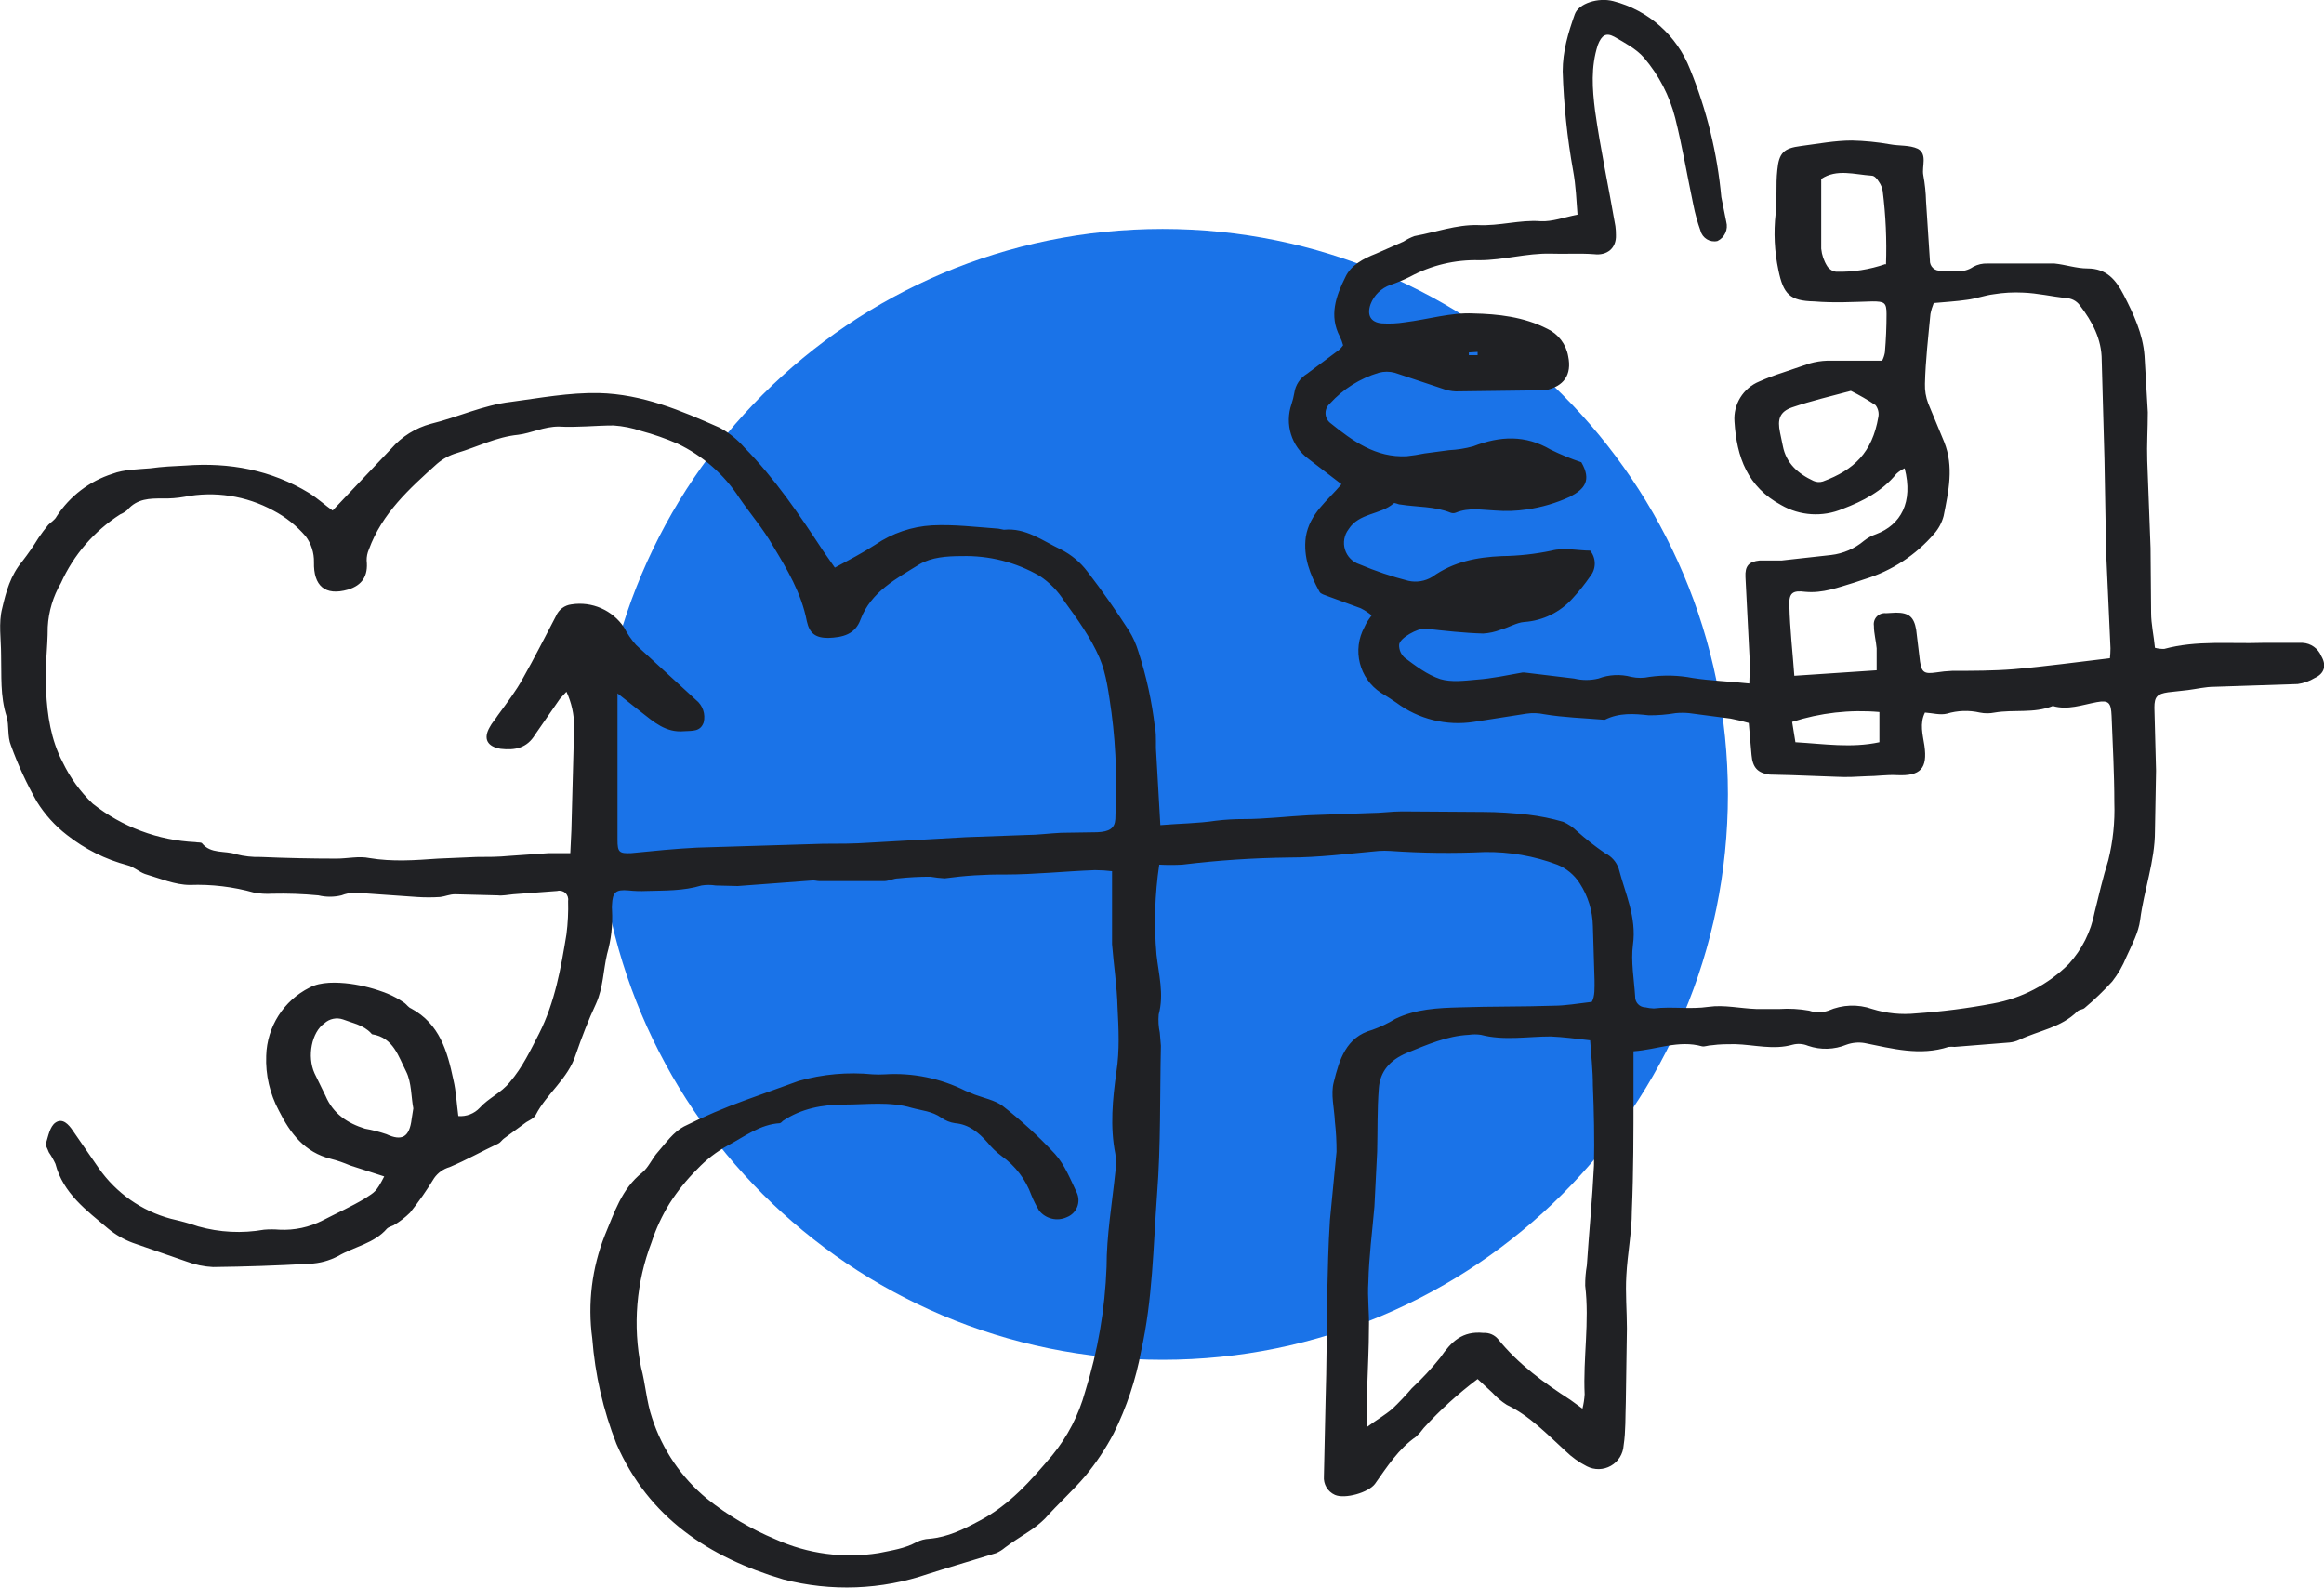
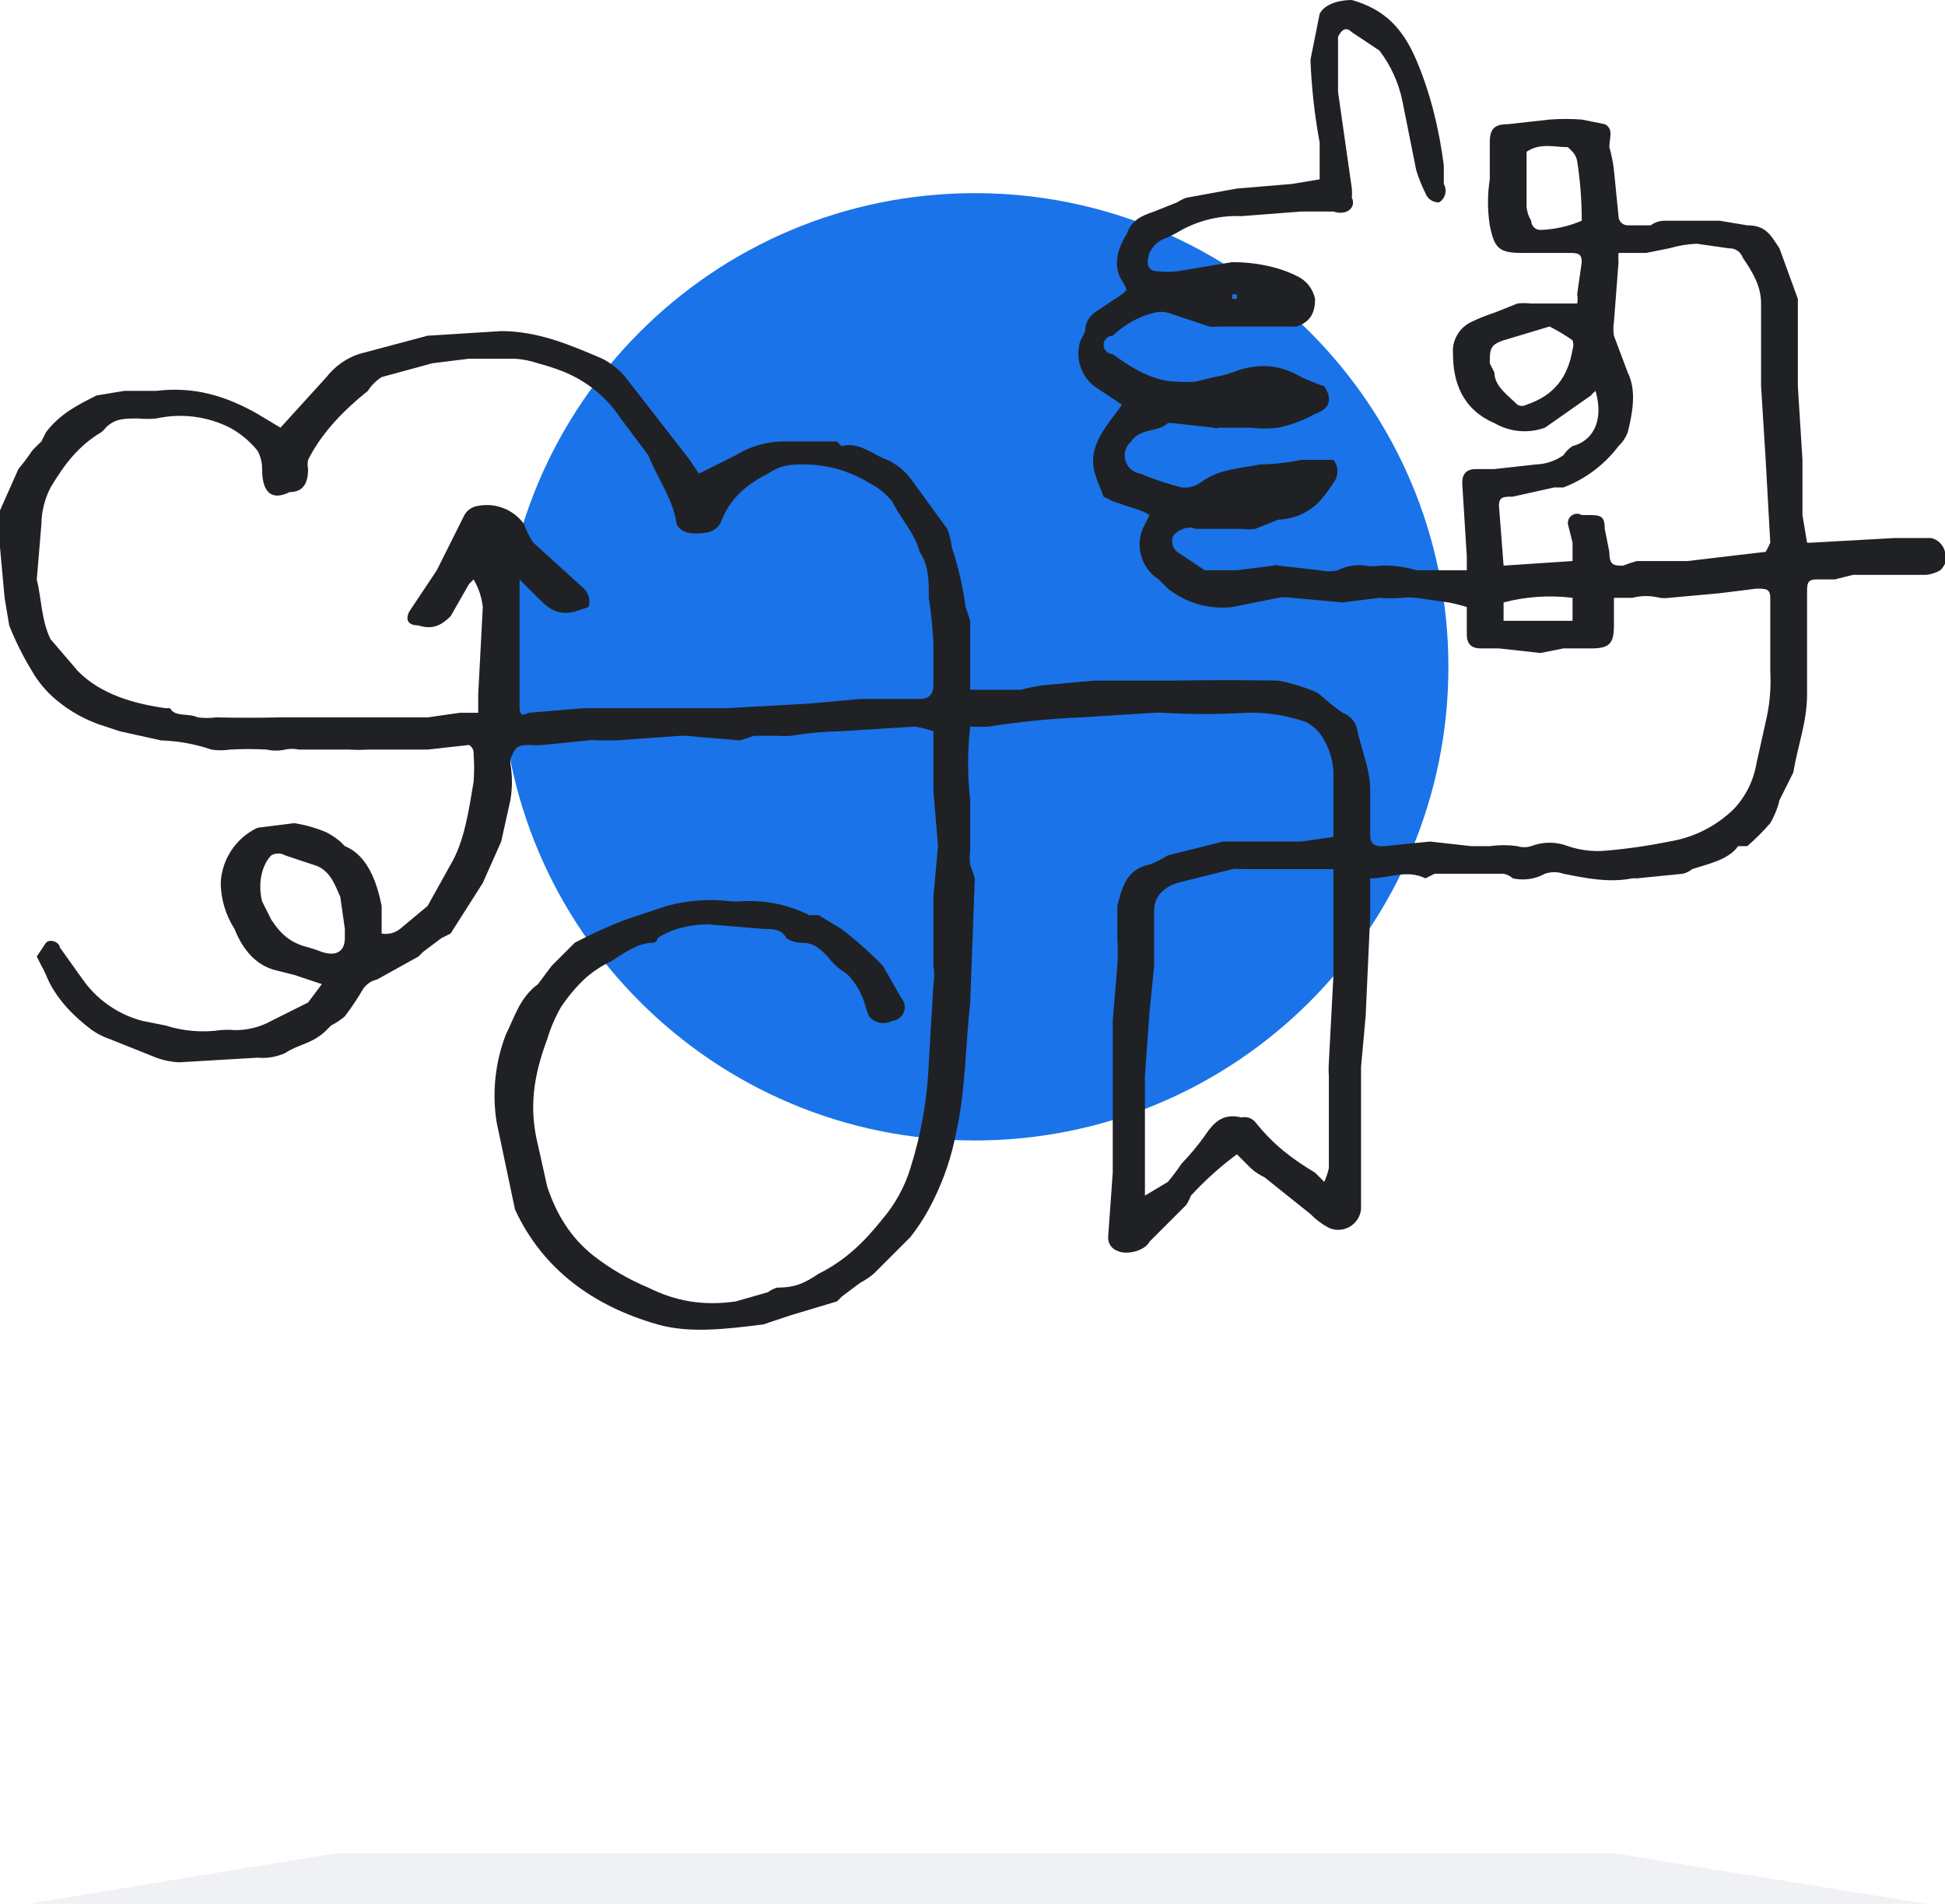
- <svg xmlns="http://www.w3.org/2000/svg" width="423.4" height="289.2">
-   <g data-name="Group 419" transform="translate(-1130.2 -317.3)">
-     <circle data-name="Ellipse 78" cx="103" cy="103" r="103" transform="translate(1239 359)" fill="#1a73e8" />
-     <path data-name="Path 203" d="M1332.9 476a27.3 27.3 0 0 0-3.2-.2c-5.5.2-11 .8-16.4.8a76 76 0 0 0-11 .7 22.5 22.5 0 0 1-2.6-.3c-2 0-3.9.1-5.8.3-.9 0-1.8.5-2.6.5h-11.8c-.5 0-1-.2-1.5-.1l-13.4 1-4-.1a8.2 8.2 0 0 0-2.6 0c-3.3 1-6.6.9-10 1a21.6 21.6 0 0 1-3.3-.1c-2.3-.2-2.9.3-3 2.6a5.8 5.8 0 0 0 0 1 24.3 24.3 0 0 1-.9 8c-.7 3-.7 6.1-2 9-1.4 3-2.6 6.1-3.7 9.3-1.4 4.4-5.3 7.1-7.3 11-.3.6-1.2 1-1.7 1.3l-4.1 3c-.4.3-.6.7-1 .9-3 1.4-5.8 3-8.9 4.3a5.2 5.2 0 0 0-2.8 2 60.2 60.2 0 0 1-4.4 6.3 15.4 15.4 0 0 1-3 2.3c-.4.2-.9.3-1.2.6-2.3 2.7-6 3.3-8.9 5a12.2 12.2 0 0 1-5.2 1.4q-8.8.5-17.6.6a15.8 15.8 0 0 1-4.8-1l-9.8-3.4a15.6 15.6 0 0 1-4.5-2.6c-3.9-3.3-8.2-6.4-9.6-11.8a14.3 14.3 0 0 0-1.2-2.1c-.2-.6-.7-1.3-.5-1.7.4-1.3.7-3 1.7-3.7 1.3-.9 2.4.3 3.2 1.5l4.7 6.8a23.4 23.4 0 0 0 13.1 9.2c1.7.4 3.3.8 5 1.4a26.9 26.9 0 0 0 12 .6 16.6 16.6 0 0 1 2.8 0 15.6 15.6 0 0 0 7.9-1.7c2.5-1.3 5.2-2.5 7.7-4 1.8-1.2 2-1.1 3.5-4l-6.2-2c-1.2-.5-2.3-.9-3.5-1.2-4.8-1.2-7.4-4.6-9.5-8.8a19.5 19.5 0 0 1-2.3-10 14.3 14.3 0 0 1 7.9-12.4c2-1.1 5-1 7.4-.7a29 29 0 0 1 6.8 1.8 16.2 16.2 0 0 1 3.1 1.7c.4.3.7.8 1.2 1 5.2 2.8 6.6 7.8 7.7 13 .5 2.1.6 4.4.9 6.6a4.8 4.8 0 0 0 3.9-1.5c1.6-1.8 3.9-2.7 5.5-4.7 2.3-2.7 3.7-5.7 5.3-8.8 2.9-5.7 4-12 5-18.1a39.3 39.3 0 0 0 .3-6.1 1.6 1.6 0 0 0-2-1.8l-8 .6c-1 .1-2 .3-2.8.2l-7.8-.2c-1 0-1.8.4-2.7.5a32.3 32.3 0 0 1-4.2 0l-11.4-.8a7.4 7.4 0 0 0-2.4.5 9 9 0 0 1-4.2 0 71.2 71.2 0 0 0-8.4-.3 13.4 13.4 0 0 1-3.3-.2 38.2 38.2 0 0 0-11.7-1.4c-2.7 0-5.5-1.2-8.2-2-1.1-.4-2-1.3-3.2-1.6a30.4 30.4 0 0 1-11-5.5 23 23 0 0 1-5.5-6.1 66.3 66.3 0 0 1-4.7-10.2c-.7-1.7-.3-3.6-.8-5.3-1.2-3.7-.9-7.5-1-11.2 0-2.9-.5-5.8.2-8.5.7-3 1.5-6 3.7-8.6a47.1 47.1 0 0 0 2.9-4.2 29.8 29.8 0 0 1 1.8-2.4c.5-.5 1.2-.9 1.5-1.5a19 19 0 0 1 10.2-7.8c2.1-.8 4.6-.8 6.9-1 2.1-.3 4.3-.4 6.4-.5 8-.6 15.6.8 22.5 5 1.6 1 3 2.3 4.3 3.2l10.7-11.3a14.6 14.6 0 0 1 7.2-4.5c4.9-1.2 9.5-3.4 14.6-4 5.3-.7 10.5-1.7 16-1.6 8 .2 15 3.2 22 6.3a16.1 16.1 0 0 1 4.5 3.6c5.6 5.7 10 12.2 14.4 18.9l2.1 3c2.6-1.4 5.1-2.7 7.4-4.2a20.4 20.4 0 0 1 10.3-3.5c4-.2 8 .3 12.1.6l1 .2c4-.4 7 2 10.4 3.6a13.8 13.8 0 0 1 4.8 4c2.7 3.5 5.2 7.1 7.6 10.8a16 16 0 0 1 1.7 3.8 70.5 70.5 0 0 1 3 13.7c.2.9.2 1.8.2 2.7v1.2l.8 14c3.5-.3 6.8-.3 10.1-.8a41.2 41.2 0 0 1 5.1-.3c4 0 7.9-.5 11.8-.7l11.2-.4c2 0 3.9-.3 5.8-.3l14.8.1c2.7 0 5.5.2 8.2.5a39.7 39.7 0 0 1 6.4 1.3 8.5 8.5 0 0 1 2.5 1.7 50.2 50.2 0 0 0 5.1 4 4.9 4.9 0 0 1 2.5 2.8c1.2 4.6 3.3 8.9 2.6 13.9-.4 3 .2 6.3.4 9.4a1.9 1.9 0 0 0 1.9 2 7.6 7.6 0 0 0 1.5.2c3.3-.4 6.6.2 10-.3 2.8-.4 5.8.3 8.7.4h4.2a22.4 22.4 0 0 1 5.4.3 5.4 5.4 0 0 0 3.5 0 10.9 10.9 0 0 1 8-.3 20 20 0 0 0 8 .8 120.1 120.1 0 0 0 14-1.8 26.2 26.2 0 0 0 13.8-7.2 19.3 19.3 0 0 0 4.7-9.4c.8-3.2 1.5-6.3 2.5-9.5a38 38 0 0 0 1.1-10.5c0-5.3-.3-10.6-.5-15.8-.1-2.4-.5-2.9-2.7-2.5-2.7.5-5.3 1.5-8 .7-3.5 1.4-7.1.6-10.6 1.2a6.8 6.8 0 0 1-2.7 0 11.8 11.8 0 0 0-6 .2c-1.2.3-2.6-.1-4-.2-1 2-.4 4-.1 6 .6 4.2-.7 5.6-5 5.4-1.9-.1-3.7.2-5.5.2-1.8.1-3.7.2-5.5.1l-8.2-.3-4-.1c-2.2-.3-3.1-1.3-3.3-3.6l-.5-5.8a34.2 34.2 0 0 0-3.3-.8l-7.6-1a13.3 13.3 0 0 0-2.4 0 28.3 28.3 0 0 1-4.9.4c-2.7-.3-5.4-.5-8 .8a.6.6 0 0 1-.3 0c-3.6-.3-7.2-.4-10.8-1a9 9 0 0 0-3.2-.1l-9.6 1.5a18.8 18.8 0 0 1-14.1-3.5 48 48 0 0 0-2.8-1.8 9.1 9.1 0 0 1-3-12c.3-.7.7-1.3 1.3-2.1a10.8 10.8 0 0 0-2-1.3l-6-2.2c-.5-.2-1.3-.4-1.5-.8-1.7-3.1-3-6.3-2.5-10 .7-4.3 4-6.6 6.5-9.6l-6-4.6a8.8 8.8 0 0 1-3.1-10 13.8 13.8 0 0 0 .5-2 4.9 4.9 0 0 1 2.3-3.5l5.9-4.4a5.5 5.5 0 0 0 .7-.8 9.3 9.3 0 0 0-.6-1.6c-2-3.8-.7-7.4 1-10.8 1-2.2 3.3-3.4 5.6-4.3l5-2.2a10 10 0 0 1 2-1c3.8-.7 7.7-2.1 11.5-2 4 .2 7.7-1 11.5-.7 2.1.1 4.2-.7 6.7-1.2-.2-2.6-.3-5.3-.8-8a124.1 124.1 0 0 1-1.9-18.1c0-3.7 1-7 2.2-10.4.7-2 4.3-3.1 7-2.4a20.5 20.5 0 0 1 14 12.4 81.3 81.3 0 0 1 5.7 23.3l.9 4.5a3 3 0 0 1-1.6 3.5 2.6 2.6 0 0 1-3.1-1.9 31.8 31.8 0 0 1-1.3-4.7c-1.1-5.2-2-10.6-3.3-15.8a27.3 27.3 0 0 0-5.7-11c-1.4-1.6-3.5-2.7-5.4-3.8-1.5-.8-2.3-.3-3 1.5-1.3 4-1 8-.5 12 1 7.1 2.5 14 3.7 21a11.5 11.5 0 0 1 .1 1.6c.1 2.4-1.6 3.8-4 3.5-2.7-.2-5.3 0-7.9-.1-4.4-.1-8.6 1.2-13 1.2a25 25 0 0 0-12.6 3 26.8 26.8 0 0 1-3.6 1.5 6 6 0 0 0-3.6 3.5c-.7 2 0 3.3 2 3.5a18.8 18.8 0 0 0 4.3-.2c4.1-.5 8.3-1.8 12.4-1.6 4.5.1 9.2.6 13.5 2.8a6.8 6.8 0 0 1 3.8 5c.7 3.4-.8 5.5-4.2 6.2a5 5 0 0 1-.9 0l-15.4.2a7.8 7.8 0 0 1-2.4-.5l-8.7-2.9a5.6 5.6 0 0 0-2.9 0 19.7 19.7 0 0 0-8.9 5.6 2.3 2.3 0 0 0 0 3.5c4.1 3.3 8.3 6.4 14 6.1a33.2 33.2 0 0 0 3.2-.5l4.5-.6a20.6 20.6 0 0 0 4.4-.7c4.9-1.9 9.5-2.1 14.1.6a45.3 45.3 0 0 0 5.6 2.3c1.9 3.3.6 4.9-2.1 6.3a28.5 28.5 0 0 1-7.8 2.3 25.1 25.1 0 0 1-5.8.2c-2.4-.1-4.8-.6-7.2.4a1.3 1.3 0 0 1-.9 0c-3-1.2-6.1-1-9.2-1.5-.4 0-1-.4-1.2-.2-2.4 2.1-6.3 1.7-8.2 4.7a4.1 4.1 0 0 0 2 6.4 61.8 61.8 0 0 0 8.9 3 5.9 5.9 0 0 0 4.3-.7c3.9-2.8 8.2-3.6 12.7-3.8a46.8 46.8 0 0 0 9.1-1c2.3-.6 4.8 0 7 0a3.7 3.7 0 0 1 0 4.7 35.8 35.8 0 0 1-3.2 4 13 13 0 0 1-8.8 4.3c-1.4.1-2.8 1-4.3 1.4a10.3 10.3 0 0 1-3.2.7c-3.5-.1-7-.5-10.6-.9-1.2-.1-4.7 1.7-4.7 3a3 3 0 0 0 1 2.3c2 1.5 4.1 3.1 6.5 3.9 2 .6 4.4.3 6.6.1 2.8-.2 5.6-.8 8.4-1.3a1.1 1.1 0 0 1 .3 0l9.1 1.1a9.4 9.4 0 0 0 4.4 0 9.8 9.8 0 0 1 6-.3 7.8 7.8 0 0 0 3.3 0 24 24 0 0 1 7.9.2c3.2.5 6.6.6 10.3 1 0-1.5.2-2.5.1-3.6l-.8-15.8c-.1-2 .6-2.8 2.6-3h4l9-1a11.3 11.3 0 0 0 6-2.6 7.4 7.4 0 0 1 2.2-1.2c4.5-1.7 6.8-5.8 5.2-12a5.7 5.7 0 0 0-1.5 1c-2.6 3.2-6.1 5-9.8 6.4a12.6 12.6 0 0 1-11.2-.7c-6.1-3.3-8.1-8.7-8.5-15.2a7.3 7.3 0 0 1 4.5-7.3 40.4 40.4 0 0 1 4.2-1.6l5-1.7a13.2 13.2 0 0 1 3.2-.5h10a5.2 5.2 0 0 0 .5-1.5c.2-2.3.3-4.7.3-7 0-2.1-.4-2.3-2.6-2.3-3.5.1-7 .3-10.6 0-4.4-.1-5.6-1.3-6.5-5.7a32.3 32.3 0 0 1-.5-10.3c.3-2.6 0-5.2.3-7.9.3-3.2 1.2-4 4.3-4.4s6.2-1 9.3-1a46.1 46.1 0 0 1 7 .7c1.6.3 3.5.1 5 .8 1.8 1 .7 3.2 1 4.8a30.5 30.5 0 0 1 .5 4.8l.7 10.7a1.8 1.8 0 0 0 2 1.9c2 0 4 .6 5.9-.7a5 5 0 0 1 2.6-.6h12.2c2 .2 4 .9 6 .9 3.5 0 5.2 2.1 6.6 4.8 1.8 3.5 3.5 7.1 3.8 11.1l.6 10.3c0 3-.2 5.9-.1 8.8l.6 15.9.1 11.8c0 2.1.5 4.2.7 6.4a5.7 5.7 0 0 0 1.7.2c5.9-1.6 12-.9 17.9-1.1h7.3a3.9 3.9 0 0 1 3.4 2.4c1 1.7.6 3.2-1.2 4a8 8 0 0 1-3.1 1.1l-15.2.5c-1.6 0-3.2.4-4.8.6l-3.6.4c-2 .3-2.5.8-2.5 2.8l.3 11.5-.2 11c0 5.5-2 10.7-2.7 16.2-.3 2.3-1.5 4.5-2.5 6.7a18.4 18.4 0 0 1-2.6 4.5 52.4 52.4 0 0 1-5 4.8c-.3.3-1 .3-1.3.6-3 3-7 3.5-10.6 5.2a5.4 5.4 0 0 1-1.8.5l-10 .8a5.7 5.7 0 0 0-1.1 0c-5.2 1.7-10.3.3-15.3-.7a6.5 6.5 0 0 0-3.3.3 9.9 9.9 0 0 1-7 .2 4.4 4.4 0 0 0-2.8-.2c-3.5 1-7 0-10.5-.1-1.4 0-2.8 0-4.2.2-.7 0-1.3.3-1.8.2-4.3-1.2-8.2.6-12.5.9v7.8c0 7 0 14.2-.3 21.3 0 3.9-.8 7.8-1 11.7-.2 3.2.1 6.5.1 9.7l-.2 13.4c-.1 2.6 0 5.3-.4 7.9a4.6 4.6 0 0 1-6.7 3.8 15.9 15.9 0 0 1-3.9-2.8c-3.3-3-6.5-6.4-10.7-8.4a12.5 12.5 0 0 1-2.6-2.2l-2.7-2.5a71.2 71.2 0 0 0-9.8 8.9 11.3 11.3 0 0 1-1.4 1.6c-3.2 2.2-5.3 5.5-7.5 8.6-1.2 1.6-5.5 2.8-7.3 2a3.4 3.4 0 0 1-2-3.4l.3-13.7c.2-6.4.2-12.9.3-19.3.1-4.5.2-9.1.5-13.7l1.2-12.4a46.5 46.5 0 0 0-.3-5.5c-.1-2.4-.8-5-.2-7.2 1-4 2.2-8.2 7-9.5a22.6 22.6 0 0 0 4.2-2c3.7-1.8 7.8-2 11.8-2.1 5.7-.2 11.4-.1 17-.3 2.2 0 4.4-.4 7-.7.6-1 .5-2.6.5-4l-.3-9.8a14.8 14.8 0 0 0-2.4-7.8 8.7 8.7 0 0 0-4.1-3.4 36.2 36.2 0 0 0-13.2-2.3 149 149 0 0 1-17.2-.2 15.6 15.6 0 0 0-2.1 0c-5.5.5-11 1.2-16.4 1.2a178.7 178.7 0 0 0-19.4 1.3 39.3 39.3 0 0 1-4.2 0 70.2 70.2 0 0 0-.5 16.4c.4 3.6 1.4 7.2.4 10.9a11.1 11.1 0 0 0 .2 3.3l.2 2.4c-.2 9 0 18.1-.7 27.1-.7 9.6-.8 19.1-2.9 28.5a57.2 57.2 0 0 1-5 15 45.1 45.1 0 0 1-5.2 7.8c-2.3 2.7-4.9 5-7.3 7.7a18.2 18.2 0 0 1-3 2.4c-1.5 1-3 1.9-4.3 2.9a6.6 6.6 0 0 1-1.6 1l-9.2 2.8-3.2 1a45.8 45.8 0 0 1-26.4 1c-13.5-4-24.5-11.2-30.4-24.7a66.4 66.4 0 0 1-4.4-19.2 37.4 37.4 0 0 1 2.3-18.8c1.7-4 3-8.4 6.8-11.4 1.2-1 1.8-2.6 2.9-3.8 1.4-1.6 2.8-3.6 4.7-4.6a104.4 104.4 0 0 1 11.2-4.8l9.7-3.5a36.4 36.4 0 0 1 13.5-1.2 19 19 0 0 0 2.2 0 28.7 28.7 0 0 1 14.7 3l1.7.7c1.6.6 3.6 1 5 2a80.5 80.5 0 0 1 9.6 8.8c1.8 2 2.8 4.6 4 7.1a3.3 3.3 0 0 1-1.8 4.4 4.2 4.2 0 0 1-5.1-1.2 19.8 19.8 0 0 1-1.4-2.8 15 15 0 0 0-5.4-7.1 14.3 14.3 0 0 1-2.6-2.5c-1.6-1.8-3.4-3.3-5.9-3.5a5.7 5.7 0 0 1-2.5-1c-1.7-1.2-3.6-1.3-5.4-1.8-4-1.2-8.2-.6-12.2-.6s-7.9.7-11.3 3a1.2 1.2 0 0 1-.5.4c-3.6.2-6.4 2.4-9.4 4a22.8 22.8 0 0 0-5.7 4.4 36.4 36.4 0 0 0-5 6.2 32.8 32.8 0 0 0-3.3 7.1 41 41 0 0 0-1.9 22.8c.8 3 1 6.3 2 9.2a31.7 31.7 0 0 0 10 14.7 52.1 52.1 0 0 0 12.5 7.4 33 33 0 0 0 18.8 2.5c2.4-.5 4.7-.8 6.9-2a5.7 5.7 0 0 1 2.3-.6c3.4-.3 6.2-1.7 9-3.2 5.6-2.9 9.5-7.4 13.4-12a31.3 31.3 0 0 0 6-11.6 86.7 86.7 0 0 0 3.9-22.7c0-5.8 1-11.5 1.6-17.3a12 12 0 0 0 0-3.3c-1-5-.5-10 .2-15 .6-3.9.4-7.8.2-11.7-.1-3.9-.7-7.7-1-11.5v-4.9-.6-7.8zm-98.8-3.3l.2-4.2.5-18.9a15 15 0 0 0-1.4-6.3l-1.2 1.3-4.5 6.5c-1.5 2.5-3.7 2.9-6.3 2.6-2.4-.4-3.2-1.8-2-3.9.4-.8 1-1.4 1.5-2.2 1.6-2.2 3.3-4.4 4.6-6.8 2.1-3.7 4-7.5 6-11.3a3.5 3.5 0 0 1 2.8-2.1 9.7 9.7 0 0 1 9.6 4.2 15.6 15.6 0 0 0 2.2 3.2l10.9 10a4 4 0 0 1 1.4 4.1c-.6 1.7-2 1.5-3.6 1.6-3.3.3-5.5-1.7-7.8-3.5l-4.3-3.4V470.3c0 2.2.3 2.5 2.5 2.4 4-.4 8-.8 12-1l22.9-.7c2.8 0 5.7 0 8.5-.2l17.6-1 11-.4c2 0 4.2-.3 6.3-.4l6.6-.1c2.2-.1 3.2-.7 3.3-2.4.1-3 .2-6.1.1-9.1a97.5 97.5 0 0 0-.8-10.3c-.5-3.4-.9-7-2.2-10-1.6-3.7-4-7-6.4-10.3a15.2 15.2 0 0 0-4.5-4.6 26.9 26.9 0 0 0-14.2-3.6c-2.7 0-5.5.2-7.7 1.5-4.2 2.6-8.8 5-10.7 10-1 2.8-3.3 3.3-5.9 3.4-2.3 0-3.4-.8-3.9-3-1-5.2-3.6-9.5-6.2-13.8-1.7-3-4.1-5.8-6.1-8.7a27.5 27.5 0 0 0-11.3-9.9 47.8 47.8 0 0 0-6.6-2.3 20 20 0 0 0-5-1c-3.4 0-6.7.4-10 .2-2.7 0-5 1.2-7.4 1.5-4 .4-7.4 2.2-11.1 3.3a9.8 9.8 0 0 0-3.7 2c-5 4.5-10 9-12.4 15.6a4.8 4.8 0 0 0-.4 2c.3 2.8-.8 4.5-3.4 5.3-4.2 1.2-6.3-.7-6.2-5a7.6 7.6 0 0 0-1.5-4.7 20 20 0 0 0-5.9-4.7 24.2 24.2 0 0 0-16.2-2.5 20 20 0 0 1-4 .3c-2.3 0-4.6 0-6.4 2.1a4.8 4.8 0 0 1-1.3.8 29 29 0 0 0-10.8 12.5 17.8 17.8 0 0 0-2.4 8c0 4-.6 7.8-.3 11.6.2 4.5.9 9 3 13a26 26 0 0 0 5.5 7.6 32.6 32.6 0 0 0 18.7 7c.4.1 1 0 1.2.2 1.6 2 4.2 1.3 6.2 2a16.3 16.3 0 0 0 4.5.5 319.8 319.8 0 0 0 13.8.3c2 0 4.1-.5 6-.1 4.2.7 8.3.4 12.5.1l7-.3c2 0 4 0 6-.2l7.2-.5h3.9zm280.5-35.5a18.4 18.4 0 0 0 .1-1.8l-.8-17.7-.3-16.8-.5-18c0-3.8-1.7-7-4-10a3.2 3.2 0 0 0-2.5-1.3c-2.6-.3-5.2-.9-7.8-1a25.2 25.2 0 0 0-5.4.3c-1.6.2-3.2.8-4.8 1-2 .3-4 .4-6.1.6a10.7 10.7 0 0 0-.6 2c-.4 4.2-.9 8.5-1 12.7a9.2 9.2 0 0 0 .6 3.6l2.9 7c1.8 4.5.8 9-.1 13.5a8 8 0 0 1-1.7 3.2 27.1 27.1 0 0 1-12.7 8.3l-1.8.6c-3 .9-5.8 2-9 1.7-2.3-.3-3 .2-2.9 2.5.1 4.3.6 8.6.9 12.8l15-1v-4c-.1-1.3-.5-2.7-.5-4.1a2 2 0 0 1 2.2-2.3l1.8-.1c2.4 0 3.3.8 3.7 3.1l.7 5.8c.3 2 .8 2.3 2.9 2a26 26 0 0 1 3-.3c3.7 0 7.5 0 11.2-.3 5.8-.5 11.5-1.3 17.5-2zm-94.7 69.6c-2.6-.3-4.9-.6-7.2-.7-4.2 0-8.5.8-12.7-.3a7.6 7.6 0 0 0-2.2 0c-4 .2-7.6 1.8-11.3 3.3-3.1 1.3-4.9 3.4-5.1 6.5-.3 3.8-.2 7.7-.3 11.5l-.5 10c-.4 4.6-1 9.2-1.1 13.7-.2 2.9.2 5.7.1 8.5 0 3.5-.2 7-.3 10.4v7.5c1.6-1.2 3.2-2.1 4.6-3.3a50.3 50.3 0 0 0 3.5-3.7 53.4 53.4 0 0 0 5.2-5.6c2-2.9 4-4.9 7.9-4.5a3.2 3.2 0 0 1 2.6 1.1c3.7 4.6 8.4 8 13.2 11.1l2.2 1.6a14.4 14.4 0 0 0 .4-2.6c-.3-6.6.9-13.2.1-19.8a20.6 20.6 0 0 1 .3-3.7c.4-6 1-12.1 1.3-18.2.1-4.9 0-9.8-.2-14.6 0-2.7-.3-5.3-.5-8.2zm-214.4 12.4c-.4-2-.3-4.7-1.3-6.7-1.4-2.7-2.3-6.2-6.2-6.8a.5.5 0 0 1-.2-.2c-1.4-1.5-3.3-1.8-5.1-2.5a3.4 3.4 0 0 0-3.4.7c-2.3 1.6-3.2 6-1.8 9.1l2 4.1c1.4 3.3 4 5 7.2 6a25.6 25.6 0 0 1 3.9 1c2.8 1.3 4.2.6 4.6-2.8l.3-1.9zm261.9-130.7c-3.7 1-7.2 1.8-10.7 3-2.3.8-2.7 2.2-2.2 4.6l.5 2.4c.6 3.2 2.8 5.1 5.6 6.4a2.4 2.4 0 0 0 1.7.1c5.7-2.1 9-5.3 10.1-11.7a2.7 2.7 0 0 0-.5-2.2 39.8 39.8 0 0 0-4.5-2.6zm6.4-23a83.5 83.5 0 0 0-.6-13.4 4 4 0 0 0-.7-1.7c-.3-.5-.8-1.1-1.3-1.1-3.1-.2-6.4-1.3-9.2.6v12.7a7.3 7.3 0 0 0 1.1 3.2 2.3 2.3 0 0 0 1.6 1 25.4 25.4 0 0 0 9-1.4zm-16.5 87c5.2.3 10.2 1.1 15.3 0V447a40.3 40.3 0 0 0-15.9 1.8zm-59.5-71v.5h1.6v-.6z" fill="#202124" />
-   </g>
+ <svg xmlns="http://www.w3.org/2000/svg" viewBox="0 0 423 414">
+   <circle cx="103" cy="103" r="103" fill="#1a73e8" transform="translate(109 42)" />
+   <path fill="#202124" d="M203 159a27 27 0 0 0-4-1l-16 1a76 76 0 0 0-11 1 22 22 0 0 1-3 0h-5l-3 1-12-1h-1l-14 1h-4a8 8 0 0 0-2 0l-10 1a22 22 0 0 1-3 0c-3 0-3 1-4 3a6 6 0 0 0 0 1 24 24 0 0 1 0 8l-2 9-4 9-7 11-2 1-4 3-1 1-9 5a5 5 0 0 0-3 2 60 60 0 0 1-4 6 15 15 0 0 1-3 2l-1 1c-3 3-6 3-9 5a12 12 0 0 1-6 1l-17 1a16 16 0 0 1-5-1l-10-4a16 16 0 0 1-4-2c-4-3-8-7-10-12a14 14 0 0 0-1-2l-1-2 2-3c1-1 3 0 3 1l5 7a23 23 0 0 0 13 9l5 1a27 27 0 0 0 12 1 17 17 0 0 1 3 0 16 16 0 0 0 8-2l8-4 3-4-6-2-4-1c-4-1-7-4-9-9a19 19 0 0 1-3-10 14 14 0 0 1 8-12l8-1a29 29 0 0 1 7 2 16 16 0 0 1 3 2l1 1c5 2 7 8 8 13v6a5 5 0 0 0 4-1l6-5 5-9c3-5 4-12 5-18a39 39 0 0 0 0-6 2 2 0 0 0-1-2l-9 1H80a32 32 0 0 1-4 0H65a7 7 0 0 0-3 0 9 9 0 0 1-4 0 71 71 0 0 0-8 0 13 13 0 0 1-4 0 38 38 0 0 0-11-2l-9-2-3-1a30 30 0 0 1-11-6 23 23 0 0 1-5-6 66 66 0 0 1-5-10l-1-6-1-11v-8l4-9a47 47 0 0 0 3-4 30 30 0 0 1 2-2l1-2c3-4 7-6 11-8l6-1h7c8-1 15 1 22 5l5 3 10-11a15 15 0 0 1 7-5l15-4 16-1c8 0 15 3 22 6a16 16 0 0 1 5 4l14 18 2 3 8-4a20 20 0 0 1 10-3h12l1 1c4-1 7 2 10 3a14 14 0 0 1 5 4l8 11a16 16 0 0 1 1 4 71 71 0 0 1 3 13l1 3v15h11a41 41 0 0 1 5-1l11-1h17a720 720 0 0 1 23 0 40 40 0 0 1 7 2 8 8 0 0 1 2 1 50 50 0 0 0 5 4 5 5 0 0 1 3 3c1 5 3 9 3 14v10a2 2 0 0 0 2 2 8 8 0 0 0 1 0l10-1 9 1h4a22 22 0 0 1 6 0 5 5 0 0 0 3 0 11 11 0 0 1 8 0 20 20 0 0 0 8 1 120 120 0 0 0 14-2 26 26 0 0 0 14-7 19 19 0 0 0 5-10l2-9a38 38 0 0 0 1-11v-16c0-2-1-2-3-2l-8 1-11 1a7 7 0 0 1-2 0 12 12 0 0 0-6 0h-4v6c0 4-1 5-5 5h-6l-5 1-9-1h-4c-2 0-3-1-3-3v-6a34 34 0 0 0-4-1l-7-1a13 13 0 0 0-3 0 28 28 0 0 1-5 0l-8 1-11-1a9 9 0 0 0-3 0l-10 2a19 19 0 0 1-14-4l-2-2a9 9 0 0 1-3-12l1-2a11 11 0 0 0-2-1l-6-2-2-1c-1-3-3-6-2-10s4-7 6-10l-6-4a9 9 0 0 1-3-10 14 14 0 0 0 1-2 5 5 0 0 1 2-4l6-4a5 5 0 0 0 1-1 9 9 0 0 0-1-2c-2-3-1-7 1-10 1-3 3-4 6-5l5-2a10 10 0 0 1 2-1l11-2 12-1 6-1v-8a124 124 0 0 1-2-18l2-10c1-2 4-3 7-3 7 2 11 6 14 13s5 15 6 23v4a3 3 0 0 1-1 4 3 3 0 0 1-3-2 32 32 0 0 1-2-5l-3-15a27 27 0 0 0-5-11l-6-4c-1-1-2-1-3 1v12l3 21a12 12 0 0 1 0 2c1 2-1 4-4 3h-7l-13 1a25 25 0 0 0-13 3 27 27 0 0 1-4 2 6 6 0 0 0-3 3c-1 3 0 4 2 4a19 19 0 0 0 4 0l12-2c5 0 10 1 14 3a7 7 0 0 1 4 5c0 3-1 5-4 6a5 5 0 0 1-1 0h-16a8 8 0 0 1-2 0l-9-3a6 6 0 0 0-3 0 20 20 0 0 0-9 5 2 2 0 0 0 0 4c4 3 9 6 14 6a33 33 0 0 0 4 0l4-1a21 21 0 0 0 4-1c5-2 10-2 15 1a45 45 0 0 0 5 2c2 3 1 5-2 6a28 28 0 0 1-8 3 25 25 0 0 1-6 0h-7a1 1 0 0 1-1 0l-9-1h-1c-2 2-6 1-8 4a4 4 0 0 0 2 7 62 62 0 0 0 9 3 6 6 0 0 0 4-1c4-3 8-3 13-4a47 47 0 0 0 9-1h7a4 4 0 0 1 0 5 36 36 0 0 1-3 4 13 13 0 0 1-9 4l-5 2a10 10 0 0 1-3 0h-10c-2-1-5 1-5 2a3 3 0 0 0 1 3l6 4h7l8-1a1 1 0 0 1 1 0l9 1a9 9 0 0 0 4 0 10 10 0 0 1 6-1 8 8 0 0 0 3 0 24 24 0 0 1 8 1h11v-3l-1-16c0-2 1-3 3-3h4l9-1a11 11 0 0 0 6-2 7 7 0 0 1 2-2c4-1 7-5 5-12a6 6 0 0 0-1 1l-10 7a13 13 0 0 1-11-1c-7-3-9-9-9-15a7 7 0 0 1 4-7 40 40 0 0 1 5-2l5-2a13 13 0 0 1 3 0h10a5 5 0 0 0 0-2l1-7c0-2-1-2-3-2h-10c-5 0-6-1-7-6a32 32 0 0 1 0-10v-8c0-3 1-4 4-4l9-1a46 46 0 0 1 7 0l5 1c2 1 1 3 1 5a30 30 0 0 1 1 5l1 10a2 2 0 0 0 2 2h5a5 5 0 0 1 3-1h12l6 1c4 0 5 2 7 5l4 11v19l1 16v12l1 6a6 6 0 0 0 1 0l18-1h8a4 4 0 0 1 3 3c1 1 0 3-1 4a8 8 0 0 1-3 1h-16l-4 1h-4c-2 0-2 1-2 3v22c0 6-2 11-3 17l-3 6a18 18 0 0 1-2 5 52 52 0 0 1-5 5h-2c-2 3-7 4-10 5a5 5 0 0 1-2 1l-10 1a6 6 0 0 0-1 0c-5 1-10 0-15-1a6 6 0 0 0-4 0 10 10 0 0 1-7 1 4 4 0 0 0-2-1h-15l-2 1c-4-2-8 0-12 0v8l-1 22-1 11v31a5 5 0 0 1-7 4 16 16 0 0 1-4-3l-10-8a12 12 0 0 1-3-2l-3-3a71 71 0 0 0-10 9 11 11 0 0 1-1 2l-8 8c-1 2-5 3-7 2a3 3 0 0 1-2-3l1-14v-33l1-12a47 47 0 0 0 0-6v-7c1-4 2-8 7-9a23 23 0 0 0 4-2l12-3h17l7-1v-13a15 15 0 0 0-2-8 9 9 0 0 0-4-4 36 36 0 0 0-13-2 149 149 0 0 1-18 0 16 16 0 0 0-2 0l-16 1a179 179 0 0 0-20 2 39 39 0 0 1-4 0 70 70 0 0 0 0 16v11a11 11 0 0 0 0 3l1 3-1 27c-1 9-1 19-3 28a57 57 0 0 1-5 15 45 45 0 0 1-5 8l-8 8a18 18 0 0 1-3 2l-4 3a7 7 0 0 1-1 1l-10 3-3 1-3 1c-8 1-16 2-23 0-14-4-25-12-31-25l-4-19a37 37 0 0 1 2-19c2-4 3-8 7-11l3-4 5-5a104 104 0 0 1 11-5l9-3a36 36 0 0 1 14-1 19 19 0 0 0 2 0 29 29 0 0 1 15 3h2l5 3a81 81 0 0 1 9 8l4 7a3 3 0 0 1-2 5 4 4 0 0 1-5-1 20 20 0 0 1-1-3c-1-3-3-6-5-7a14 14 0 0 1-3-3c-2-2-3-3-6-3a6 6 0 0 1-3-1c-1-2-3-2-5-2l-12-1c-4 0-8 1-11 3a1 1 0 0 1-1 1c-3 0-6 2-9 4a23 23 0 0 0-6 4 36 36 0 0 0-5 6 33 33 0 0 0-3 7c-3 8-4 15-2 23l2 9c2 6 5 11 10 15a52 52 0 0 0 12 7c6 3 12 4 19 3l7-2a6 6 0 0 1 2-1c4 0 6-1 9-3 6-3 10-7 14-12a31 31 0 0 0 6-11 87 87 0 0 0 4-23l1-17a12 12 0 0 0 0-4v-15l1-11-1-12v-13zm-99-4v-4l1-19a15 15 0 0 0-2-6l-1 1-4 7c-2 2-4 3-7 2-2 0-3-1-2-3l2-3 4-6 6-12a4 4 0 0 1 3-2 10 10 0 0 1 10 4 16 16 0 0 0 2 4l11 10a4 4 0 0 1 1 4l-3 1c-4 1-6-1-8-3l-4-4v27c0 2 0 3 2 2l12-1h31l18-1 11-1h13c2 0 3-1 3-3v-9a97 97 0 0 0-1-10c0-4 0-7-2-10-1-4-4-7-6-11a15 15 0 0 0-5-4 27 27 0 0 0-14-4c-3 0-5 0-8 2-4 2-8 5-10 10-1 3-4 3-6 3s-4-1-4-3c-1-5-4-9-6-14l-6-8a27 27 0 0 0-12-10 48 48 0 0 0-6-2 20 20 0 0 0-5-1h-10l-8 1-11 3a10 10 0 0 0-3 3c-5 4-10 9-13 15a5 5 0 0 0 0 2c0 3-1 5-4 5-4 2-6 0-6-5a8 8 0 0 0-1-4 20 20 0 0 0-6-5 24 24 0 0 0-16-2 20 20 0 0 1-4 0c-3 0-5 0-7 2a5 5 0 0 1-1 1c-5 3-8 7-11 12a18 18 0 0 0-2 8l-1 12c1 4 1 9 3 13l6 7c5 5 12 7 19 8h1c1 2 4 1 6 2a16 16 0 0 0 4 0 320 320 0 0 0 14 0h32l7-1h4zm280-35a18 18 0 0 0 1-2l-1-18-1-16V66c0-4-2-7-4-10a3 3 0 0 0-3-2l-7-1a25 25 0 0 0-6 1l-5 1h-6a11 11 0 0 0 0 2l-1 13a9 9 0 0 0 0 3l3 8c2 4 1 9 0 13a8 8 0 0 1-2 3 27 27 0 0 1-12 9h-2l-9 2c-2 0-3 0-3 2l1 13 15-1v-4l-1-4a2 2 0 0 1 3-2h1c3 0 4 0 4 3l1 5c0 3 1 3 3 3a26 26 0 0 1 3-1h11l17-2zm-94 69h-20a8 8 0 0 0-2 0l-12 3c-3 1-5 3-5 6v12l-1 10-1 14v26l5-3a50 50 0 0 0 3-4 53 53 0 0 0 5-6c2-3 4-5 8-4a3 3 0 0 1 3 1c4 5 8 8 13 11l2 2a14 14 0 0 0 1-3v-20a21 21 0 0 1 0-3l1-19v-23zM75 202l-1-7c-1-2-2-6-6-7l-6-2a3 3 0 0 0-3 0c-2 2-3 6-2 10l2 4c2 3 4 5 8 6a26 26 0 0 1 3 1c3 1 5 0 5-3v-2zM337 71l-10 3c-3 1-3 2-3 5l1 2c0 3 3 5 5 7a2 2 0 0 0 2 0c6-2 9-6 10-12a3 3 0 0 0 0-2 40 40 0 0 0-5-3zm7-23a84 84 0 0 0-1-13 4 4 0 0 0-1-2l-1-1c-3 0-6-1-9 1v12a7 7 0 0 0 1 3 2 2 0 0 0 2 2 25 25 0 0 0 9-2zm-17 87h15v-5a40 40 0 0 0-15 1zm-59-71v1h1v-1z" />
+   <path fill="#f0f1f5" d="M419 414H6l67-11h278z" />
</svg>
